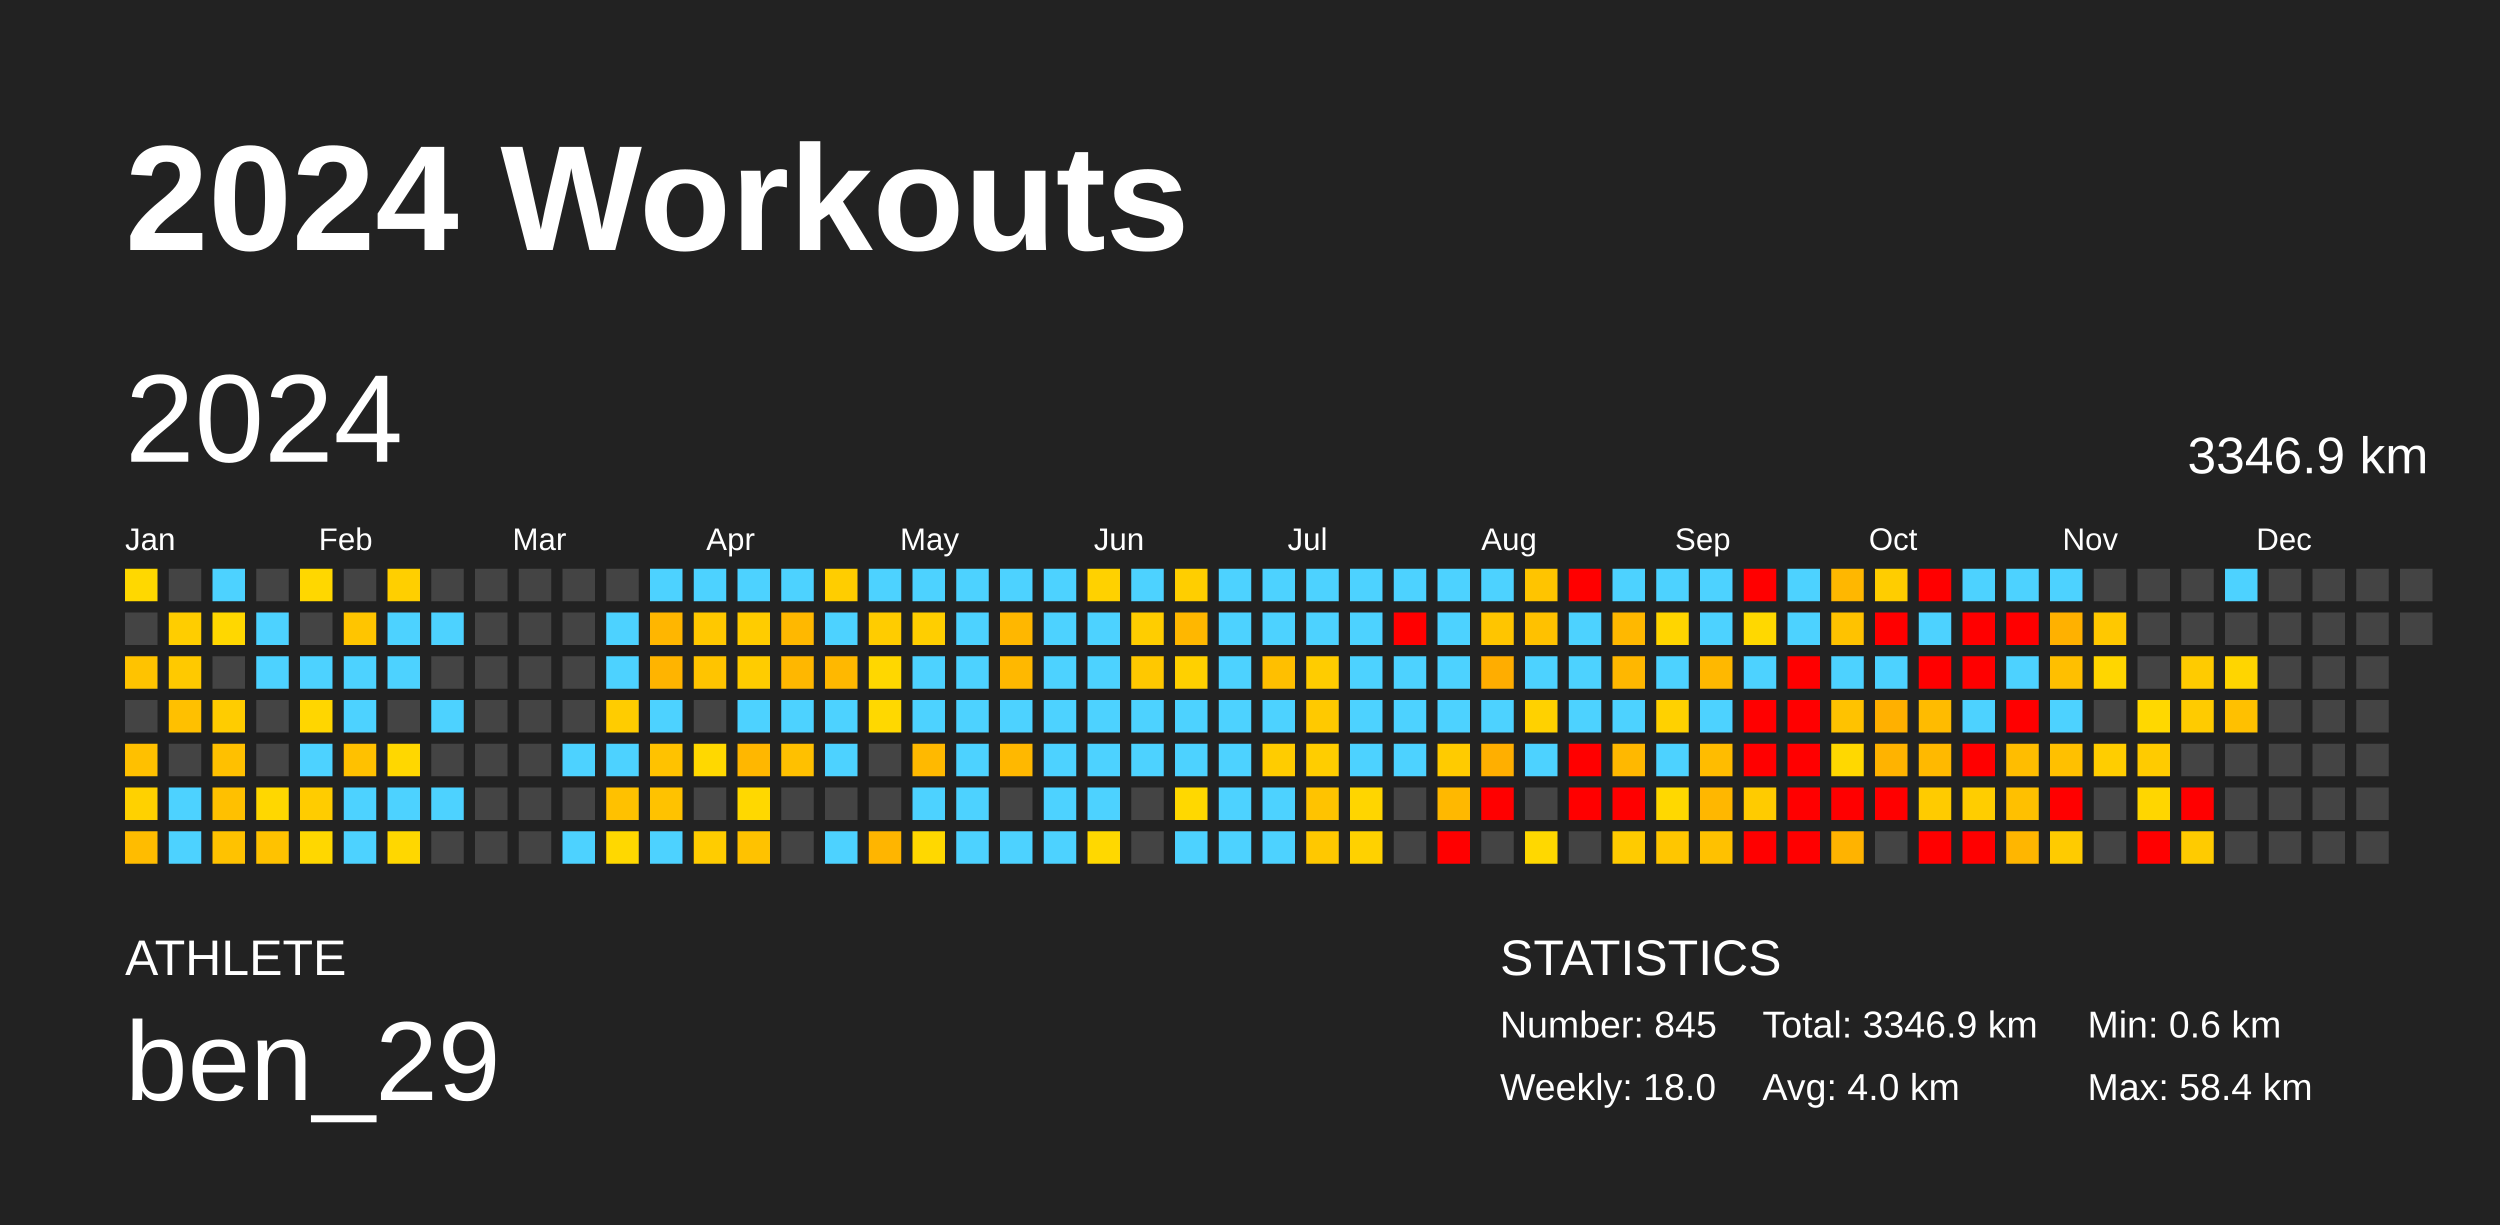
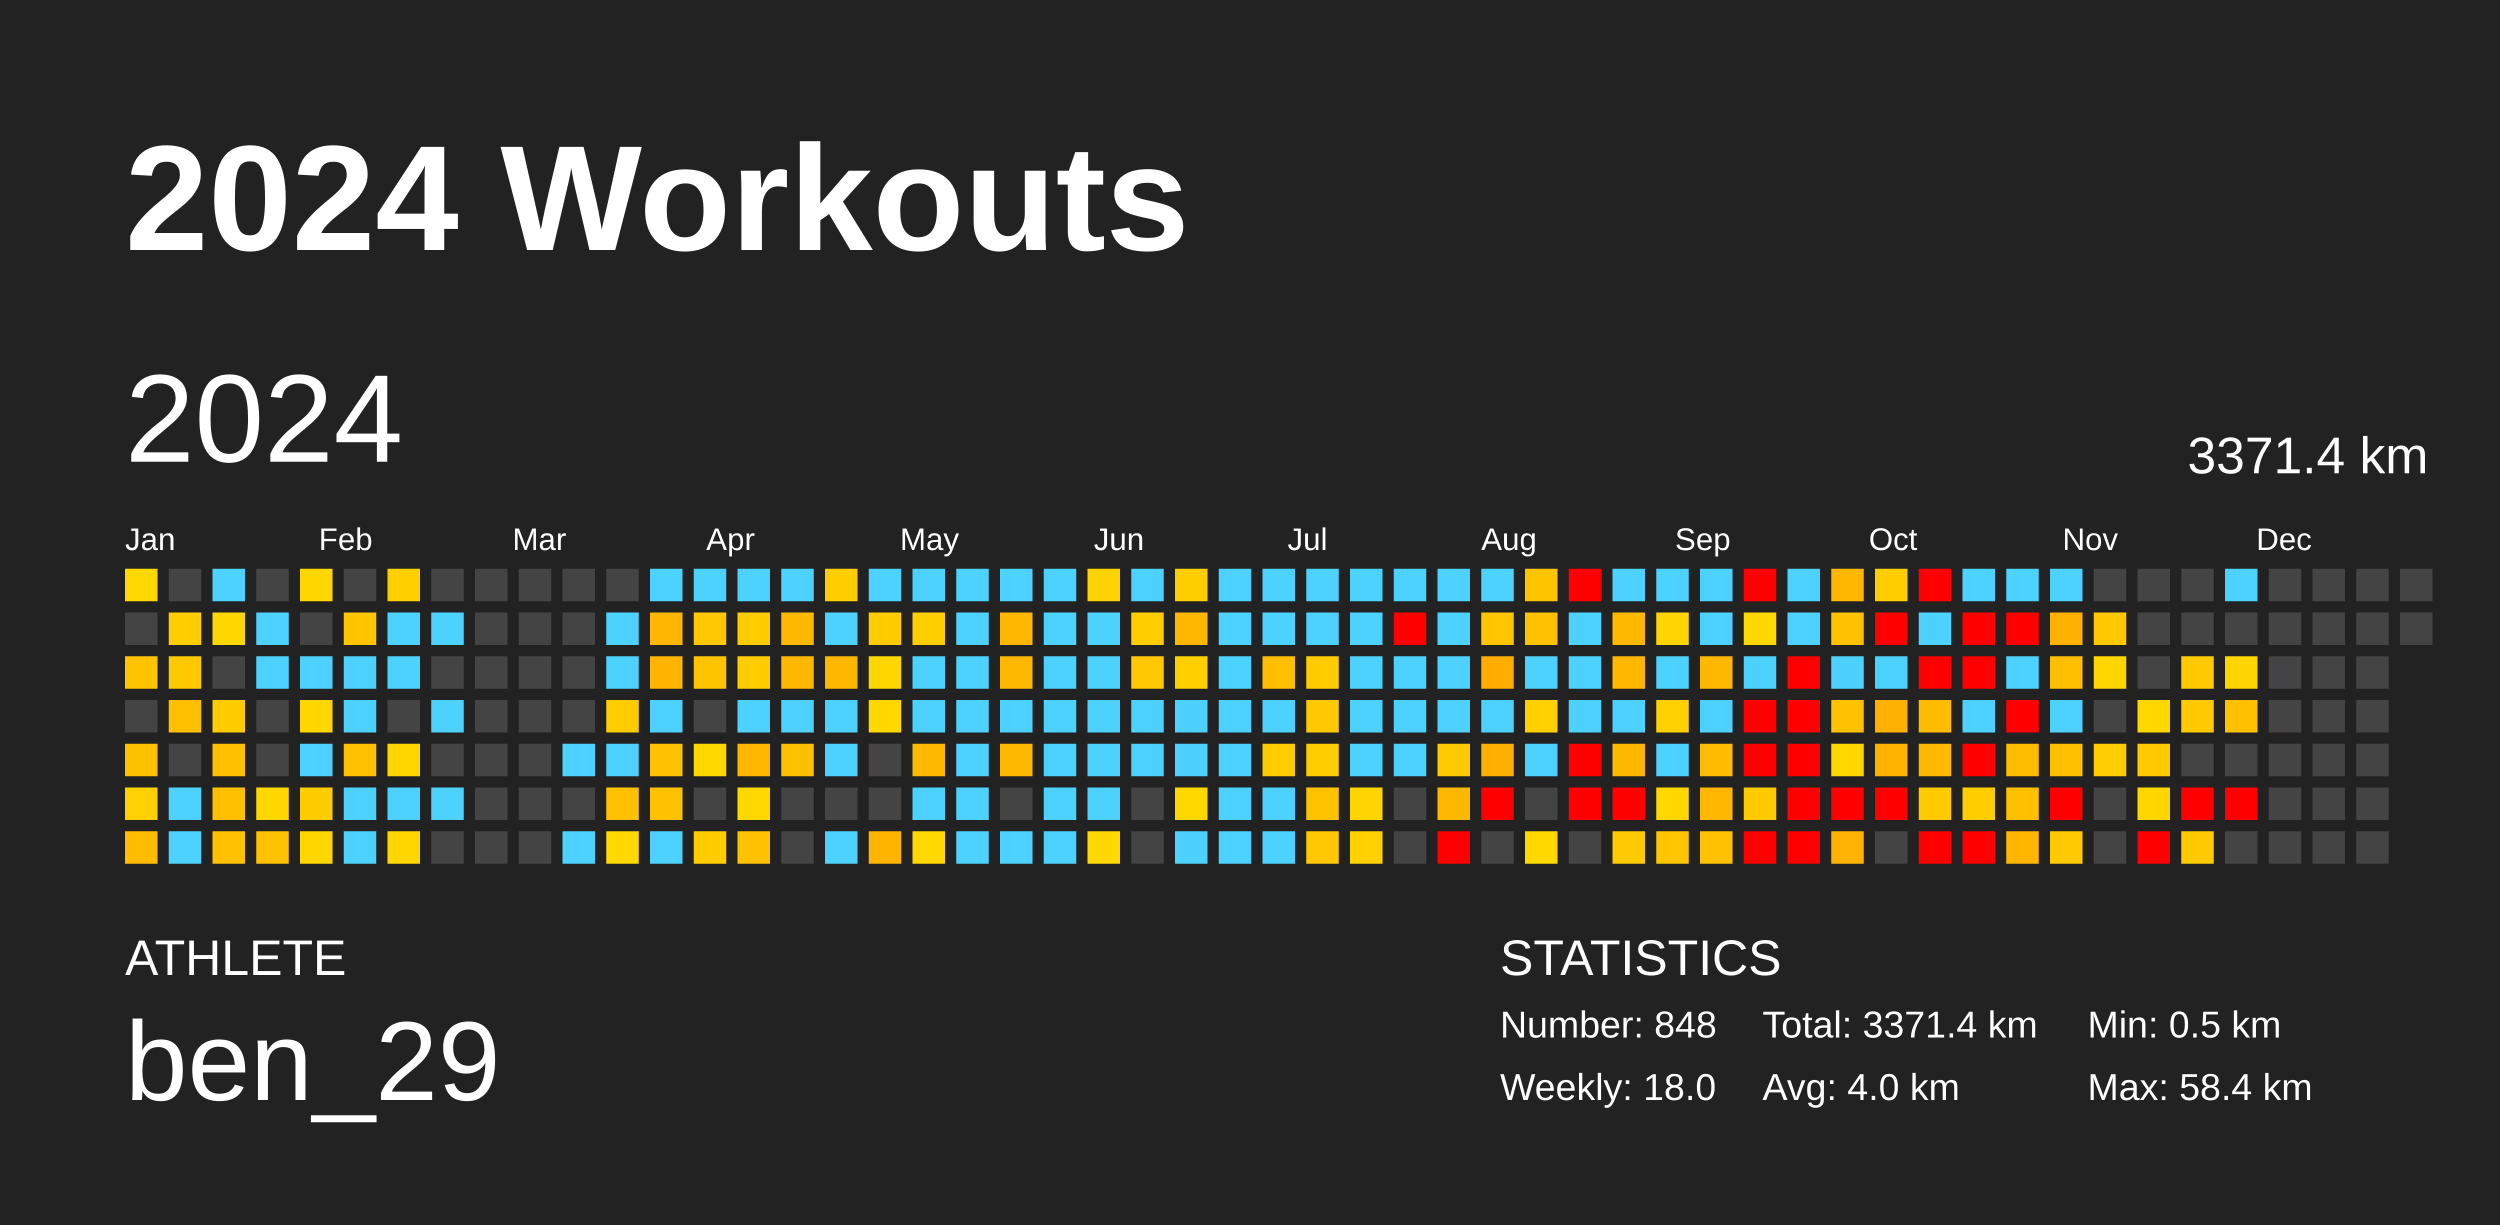
<svg xmlns="http://www.w3.org/2000/svg" baseProfile="full" height="98mm" version="1.1" viewBox="0,0,200,98" width="200mm">
  <defs />
  <rect fill="#222222" height="98" width="200" x="0" y="0" />
  <text fill="#FFFFFF" style="font-size:12px; font-family:Arial; font-weight:bold;" x="10" y="20">2024 Workouts</text>
  <text fill="#FFFFFF" style="font-size:4px; font-family:Arial" x="10" y="78">ATHLETE</text>
  <text fill="#FFFFFF" style="font-size:9px; font-family:Arial" x="10" y="88">ben_29</text>
  <text fill="#FFFFFF" style="font-size:4px; font-family:Arial" x="120" y="78">STATISTICS</text>
-   <text fill="#FFFFFF" style="font-size:3px; font-family:Arial" x="120" y="83">Number: 845</text>
+   <text fill="#FFFFFF" style="font-size:3px; font-family:Arial" x="120" y="83">Number: 848</text>
  <text fill="#FFFFFF" style="font-size:3px; font-family:Arial" x="120" y="88">Weekly: 18.0</text>
-   <text fill="#FFFFFF" style="font-size:3px; font-family:Arial" x="141" y="83">Total: 3346.9 km</text>
+   <text fill="#FFFFFF" style="font-size:3px; font-family:Arial" x="141" y="83">Total: 3371.4 km</text>
  <text fill="#FFFFFF" style="font-size:3px; font-family:Arial" x="141" y="88">Avg: 4.0 km</text>
-   <text fill="#FFFFFF" style="font-size:3px; font-family:Arial" x="167" y="83">Min: 0.6 km</text>
+   <text fill="#FFFFFF" style="font-size:3px; font-family:Arial" x="167" y="83">Min: 0.5 km</text>
  <text fill="#FFFFFF" style="font-size:3px; font-family:Arial" x="167" y="88">Max: 58.4 km</text>
  <text dominant-baseline="hanging" fill="#FFFFFF" style="font-size:10.0px; font-family:Arial;" x="10" y="30">2024</text>
-   <text dominant-baseline="hanging" fill="#FFFFFF" style="font-size:4.125px; font-family:Arial;" x="175" y="35">3346.9 km</text>
+   <text dominant-baseline="hanging" fill="#FFFFFF" style="font-size:4.125px; font-family:Arial;" x="175" y="35">3371.4 km</text>
  <text fill="#FFFFFF" style="font-size:2.5px; font-family:Arial" x="10.0" y="44">Jan</text>
  <text fill="#FFFFFF" style="font-size:2.5px; font-family:Arial" x="25.5" y="44">Feb</text>
  <text fill="#FFFFFF" style="font-size:2.5px; font-family:Arial" x="41.0" y="44">Mar</text>
  <text fill="#FFFFFF" style="font-size:2.5px; font-family:Arial" x="56.5" y="44">Apr</text>
  <text fill="#FFFFFF" style="font-size:2.5px; font-family:Arial" x="72.0" y="44">May</text>
  <text fill="#FFFFFF" style="font-size:2.5px; font-family:Arial" x="87.5" y="44">Jun</text>
  <text fill="#FFFFFF" style="font-size:2.5px; font-family:Arial" x="103.0" y="44">Jul</text>
  <text fill="#FFFFFF" style="font-size:2.5px; font-family:Arial" x="118.5" y="44">Aug</text>
  <text fill="#FFFFFF" style="font-size:2.5px; font-family:Arial" x="134.0" y="44">Sep</text>
  <text fill="#FFFFFF" style="font-size:2.5px; font-family:Arial" x="149.5" y="44">Oct</text>
  <text fill="#FFFFFF" style="font-size:2.5px; font-family:Arial" x="165.0" y="44">Nov</text>
  <text fill="#FFFFFF" style="font-size:2.5px; font-family:Arial" x="180.5" y="44">Dec</text>
  <rect fill="#ffd800" height="2.6" width="2.6" x="10.0" y="45.5" />
  <rect fill="#444444" height="2.6" width="2.6" x="10.0" y="49.0" />
  <rect fill="#ffc300" height="2.6" width="2.6" x="10.0" y="52.5" />
  <rect fill="#444444" height="2.6" width="2.6" x="10.0" y="56.0" />
  <rect fill="#ffc000" height="2.6" width="2.6" x="10.0" y="59.5" />
  <rect fill="#ffd100" height="2.6" width="2.6" x="10.0" y="63.0" />
  <rect fill="#ffbc00" height="2.6" width="2.6" x="10.0" y="66.5" />
  <rect fill="#444444" height="2.6" width="2.6" x="13.5" y="45.5" />
  <rect fill="#ffcd00" height="2.6" width="2.6" x="13.5" y="49.0" />
  <rect fill="#ffc900" height="2.6" width="2.6" x="13.5" y="52.5" />
  <rect fill="#ffc000" height="2.6" width="2.6" x="13.5" y="56.0" />
  <rect fill="#444444" height="2.6" width="2.6" x="13.5" y="59.5" />
  <rect fill="#4dd2ff" height="2.6" width="2.6" x="13.5" y="63.0" />
  <rect fill="#4dd2ff" height="2.6" width="2.6" x="13.5" y="66.5" />
  <rect fill="#4dd2ff" height="2.6" width="2.6" x="17.0" y="45.5" />
  <rect fill="#ffd700" height="2.6" width="2.6" x="17.0" y="49.0" />
  <rect fill="#444444" height="2.6" width="2.6" x="17.0" y="52.5" />
  <rect fill="#ffcc00" height="2.6" width="2.6" x="17.0" y="56.0" />
  <rect fill="#ffc000" height="2.6" width="2.6" x="17.0" y="59.5" />
  <rect fill="#ffc000" height="2.6" width="2.6" x="17.0" y="63.0" />
  <rect fill="#ffc200" height="2.6" width="2.6" x="17.0" y="66.5" />
  <rect fill="#444444" height="2.6" width="2.6" x="20.5" y="45.5" />
  <rect fill="#4dd2ff" height="2.6" width="2.6" x="20.5" y="49.0" />
  <rect fill="#4dd2ff" height="2.6" width="2.6" x="20.5" y="52.5" />
  <rect fill="#444444" height="2.6" width="2.6" x="20.5" y="56.0" />
  <rect fill="#444444" height="2.6" width="2.6" x="20.5" y="59.5" />
  <rect fill="#ffd700" height="2.6" width="2.6" x="20.5" y="63.0" />
  <rect fill="#ffc200" height="2.6" width="2.6" x="20.5" y="66.5" />
  <rect fill="#ffd700" height="2.6" width="2.6" x="24.0" y="45.5" />
  <rect fill="#444444" height="2.6" width="2.6" x="24.0" y="49.0" />
  <rect fill="#4dd2ff" height="2.6" width="2.6" x="24.0" y="52.5" />
  <rect fill="#ffd600" height="2.6" width="2.6" x="24.0" y="56.0" />
  <rect fill="#4dd2ff" height="2.6" width="2.6" x="24.0" y="59.5" />
  <rect fill="#ffcc00" height="2.6" width="2.6" x="24.0" y="63.0" />
  <rect fill="#ffd700" height="2.6" width="2.6" x="24.0" y="66.5" />
  <rect fill="#444444" height="2.6" width="2.6" x="27.5" y="45.5" />
  <rect fill="#ffc500" height="2.6" width="2.6" x="27.5" y="49.0" />
  <rect fill="#4dd2ff" height="2.6" width="2.6" x="27.5" y="52.5" />
  <rect fill="#4dd2ff" height="2.6" width="2.6" x="27.5" y="56.0" />
  <rect fill="#ffc100" height="2.6" width="2.6" x="27.5" y="59.5" />
  <rect fill="#4dd2ff" height="2.6" width="2.6" x="27.5" y="63.0" />
  <rect fill="#4dd2ff" height="2.6" width="2.6" x="27.5" y="66.5" />
  <rect fill="#ffcf00" height="2.6" width="2.6" x="31.0" y="45.5" />
  <rect fill="#4dd2ff" height="2.6" width="2.6" x="31.0" y="49.0" />
  <rect fill="#4dd2ff" height="2.6" width="2.6" x="31.0" y="52.5" />
  <rect fill="#444444" height="2.6" width="2.6" x="31.0" y="56.0" />
  <rect fill="#ffd700" height="2.6" width="2.6" x="31.0" y="59.5" />
  <rect fill="#4dd2ff" height="2.6" width="2.6" x="31.0" y="63.0" />
  <rect fill="#ffd700" height="2.6" width="2.6" x="31.0" y="66.5" />
  <rect fill="#444444" height="2.6" width="2.6" x="34.5" y="45.5" />
  <rect fill="#4dd2ff" height="2.6" width="2.6" x="34.5" y="49.0" />
  <rect fill="#444444" height="2.6" width="2.6" x="34.5" y="52.5" />
  <rect fill="#4dd2ff" height="2.6" width="2.6" x="34.5" y="56.0" />
  <rect fill="#444444" height="2.6" width="2.6" x="34.5" y="59.5" />
  <rect fill="#4dd2ff" height="2.6" width="2.6" x="34.5" y="63.0" />
  <rect fill="#444444" height="2.6" width="2.6" x="34.5" y="66.5" />
  <rect fill="#444444" height="2.6" width="2.6" x="38.0" y="45.5" />
  <rect fill="#444444" height="2.6" width="2.6" x="38.0" y="49.0" />
  <rect fill="#444444" height="2.6" width="2.6" x="38.0" y="52.5" />
  <rect fill="#444444" height="2.6" width="2.6" x="38.0" y="56.0" />
  <rect fill="#444444" height="2.6" width="2.6" x="38.0" y="59.5" />
  <rect fill="#444444" height="2.6" width="2.6" x="38.0" y="63.0" />
  <rect fill="#444444" height="2.6" width="2.6" x="38.0" y="66.5" />
  <rect fill="#444444" height="2.6" width="2.6" x="41.5" y="45.5" />
  <rect fill="#444444" height="2.6" width="2.6" x="41.5" y="49.0" />
  <rect fill="#444444" height="2.6" width="2.6" x="41.5" y="52.5" />
  <rect fill="#444444" height="2.6" width="2.6" x="41.5" y="56.0" />
  <rect fill="#444444" height="2.6" width="2.6" x="41.5" y="59.5" />
  <rect fill="#444444" height="2.6" width="2.6" x="41.5" y="63.0" />
  <rect fill="#444444" height="2.6" width="2.6" x="41.5" y="66.5" />
  <rect fill="#444444" height="2.6" width="2.6" x="45.0" y="45.5" />
  <rect fill="#444444" height="2.6" width="2.6" x="45.0" y="49.0" />
  <rect fill="#444444" height="2.6" width="2.6" x="45.0" y="52.5" />
  <rect fill="#444444" height="2.6" width="2.6" x="45.0" y="56.0" />
  <rect fill="#4dd2ff" height="2.6" width="2.6" x="45.0" y="59.5" />
  <rect fill="#444444" height="2.6" width="2.6" x="45.0" y="63.0" />
  <rect fill="#4dd2ff" height="2.6" width="2.6" x="45.0" y="66.5" />
  <rect fill="#444444" height="2.6" width="2.6" x="48.5" y="45.5" />
  <rect fill="#4dd2ff" height="2.6" width="2.6" x="48.5" y="49.0" />
  <rect fill="#4dd2ff" height="2.6" width="2.6" x="48.5" y="52.5" />
  <rect fill="#ffcc00" height="2.6" width="2.6" x="48.5" y="56.0" />
  <rect fill="#4dd2ff" height="2.6" width="2.6" x="48.5" y="59.5" />
  <rect fill="#ffc100" height="2.6" width="2.6" x="48.5" y="63.0" />
  <rect fill="#ffd800" height="2.6" width="2.6" x="48.5" y="66.5" />
  <rect fill="#4dd2ff" height="2.6" width="2.6" x="52.0" y="45.5" />
  <rect fill="#ffb600" height="2.6" width="2.6" x="52.0" y="49.0" />
  <rect fill="#ffb400" height="2.6" width="2.6" x="52.0" y="52.5" />
  <rect fill="#4dd2ff" height="2.6" width="2.6" x="52.0" y="56.0" />
  <rect fill="#ffc200" height="2.6" width="2.6" x="52.0" y="59.5" />
  <rect fill="#ffc200" height="2.6" width="2.6" x="52.0" y="63.0" />
  <rect fill="#4dd2ff" height="2.6" width="2.6" x="52.0" y="66.5" />
  <rect fill="#4dd2ff" height="2.6" width="2.6" x="55.5" y="45.5" />
  <rect fill="#ffc800" height="2.6" width="2.6" x="55.5" y="49.0" />
  <rect fill="#ffc400" height="2.6" width="2.6" x="55.5" y="52.5" />
  <rect fill="#444444" height="2.6" width="2.6" x="55.5" y="56.0" />
  <rect fill="#ffd800" height="2.6" width="2.6" x="55.5" y="59.5" />
  <rect fill="#444444" height="2.6" width="2.6" x="55.5" y="63.0" />
  <rect fill="#ffcc00" height="2.6" width="2.6" x="55.5" y="66.5" />
  <rect fill="#4dd2ff" height="2.6" width="2.6" x="59.0" y="45.5" />
  <rect fill="#ffcc00" height="2.6" width="2.6" x="59.0" y="49.0" />
  <rect fill="#ffcc00" height="2.6" width="2.6" x="59.0" y="52.5" />
  <rect fill="#4dd2ff" height="2.6" width="2.6" x="59.0" y="56.0" />
  <rect fill="#ffb700" height="2.6" width="2.6" x="59.0" y="59.5" />
  <rect fill="#ffd800" height="2.6" width="2.6" x="59.0" y="63.0" />
  <rect fill="#ffc200" height="2.6" width="2.6" x="59.0" y="66.5" />
  <rect fill="#4dd2ff" height="2.6" width="2.6" x="62.5" y="45.5" />
  <rect fill="#ffb800" height="2.6" width="2.6" x="62.5" y="49.0" />
  <rect fill="#ffb700" height="2.6" width="2.6" x="62.5" y="52.5" />
  <rect fill="#4dd2ff" height="2.6" width="2.6" x="62.5" y="56.0" />
  <rect fill="#ffc000" height="2.6" width="2.6" x="62.5" y="59.5" />
  <rect fill="#444444" height="2.6" width="2.6" x="62.5" y="63.0" />
  <rect fill="#444444" height="2.6" width="2.6" x="62.5" y="66.5" />
  <rect fill="#ffcd00" height="2.6" width="2.6" x="66.0" y="45.5" />
  <rect fill="#4dd2ff" height="2.6" width="2.6" x="66.0" y="49.0" />
  <rect fill="#ffb800" height="2.6" width="2.6" x="66.0" y="52.5" />
  <rect fill="#4dd2ff" height="2.6" width="2.6" x="66.0" y="56.0" />
  <rect fill="#4dd2ff" height="2.6" width="2.6" x="66.0" y="59.5" />
  <rect fill="#444444" height="2.6" width="2.6" x="66.0" y="63.0" />
  <rect fill="#4dd2ff" height="2.6" width="2.6" x="66.0" y="66.5" />
  <rect fill="#4dd2ff" height="2.6" width="2.6" x="69.5" y="45.5" />
  <rect fill="#ffcc00" height="2.6" width="2.6" x="69.5" y="49.0" />
  <rect fill="#ffd700" height="2.6" width="2.6" x="69.5" y="52.5" />
  <rect fill="#ffd800" height="2.6" width="2.6" x="69.5" y="56.0" />
  <rect fill="#444444" height="2.6" width="2.6" x="69.5" y="59.5" />
  <rect fill="#444444" height="2.6" width="2.6" x="69.5" y="63.0" />
  <rect fill="#ffb500" height="2.6" width="2.6" x="69.5" y="66.5" />
  <rect fill="#4dd2ff" height="2.6" width="2.6" x="73.0" y="45.5" />
  <rect fill="#ffce00" height="2.6" width="2.6" x="73.0" y="49.0" />
  <rect fill="#4dd2ff" height="2.6" width="2.6" x="73.0" y="52.5" />
  <rect fill="#4dd2ff" height="2.6" width="2.6" x="73.0" y="56.0" />
  <rect fill="#ffb900" height="2.6" width="2.6" x="73.0" y="59.5" />
  <rect fill="#4dd2ff" height="2.6" width="2.6" x="73.0" y="63.0" />
  <rect fill="#ffd800" height="2.6" width="2.6" x="73.0" y="66.5" />
  <rect fill="#4dd2ff" height="2.6" width="2.6" x="76.5" y="45.5" />
  <rect fill="#4dd2ff" height="2.6" width="2.6" x="76.5" y="49.0" />
  <rect fill="#4dd2ff" height="2.6" width="2.6" x="76.5" y="52.5" />
  <rect fill="#4dd2ff" height="2.6" width="2.6" x="76.5" y="56.0" />
  <rect fill="#4dd2ff" height="2.6" width="2.6" x="76.5" y="59.5" />
  <rect fill="#4dd2ff" height="2.6" width="2.6" x="76.5" y="63.0" />
  <rect fill="#4dd2ff" height="2.6" width="2.6" x="76.5" y="66.5" />
  <rect fill="#4dd2ff" height="2.6" width="2.6" x="80.0" y="45.5" />
  <rect fill="#ffb700" height="2.6" width="2.6" x="80.0" y="49.0" />
  <rect fill="#ffb800" height="2.6" width="2.6" x="80.0" y="52.5" />
  <rect fill="#4dd2ff" height="2.6" width="2.6" x="80.0" y="56.0" />
  <rect fill="#ffb800" height="2.6" width="2.6" x="80.0" y="59.5" />
  <rect fill="#444444" height="2.6" width="2.6" x="80.0" y="63.0" />
  <rect fill="#4dd2ff" height="2.6" width="2.6" x="80.0" y="66.5" />
  <rect fill="#4dd2ff" height="2.6" width="2.6" x="83.5" y="45.5" />
  <rect fill="#4dd2ff" height="2.6" width="2.6" x="83.5" y="49.0" />
  <rect fill="#4dd2ff" height="2.6" width="2.6" x="83.5" y="52.5" />
  <rect fill="#4dd2ff" height="2.6" width="2.6" x="83.5" y="56.0" />
  <rect fill="#4dd2ff" height="2.6" width="2.6" x="83.5" y="59.5" />
  <rect fill="#4dd2ff" height="2.6" width="2.6" x="83.5" y="63.0" />
  <rect fill="#4dd2ff" height="2.6" width="2.6" x="83.5" y="66.5" />
  <rect fill="#ffd100" height="2.6" width="2.6" x="87.0" y="45.5" />
  <rect fill="#4dd2ff" height="2.6" width="2.6" x="87.0" y="49.0" />
  <rect fill="#4dd2ff" height="2.6" width="2.6" x="87.0" y="52.5" />
  <rect fill="#4dd2ff" height="2.6" width="2.6" x="87.0" y="56.0" />
  <rect fill="#4dd2ff" height="2.6" width="2.6" x="87.0" y="59.5" />
  <rect fill="#4dd2ff" height="2.6" width="2.6" x="87.0" y="63.0" />
  <rect fill="#ffd800" height="2.6" width="2.6" x="87.0" y="66.5" />
  <rect fill="#4dd2ff" height="2.6" width="2.6" x="90.5" y="45.5" />
  <rect fill="#ffcd00" height="2.6" width="2.6" x="90.5" y="49.0" />
  <rect fill="#ffc800" height="2.6" width="2.6" x="90.5" y="52.5" />
  <rect fill="#4dd2ff" height="2.6" width="2.6" x="90.5" y="56.0" />
  <rect fill="#4dd2ff" height="2.6" width="2.6" x="90.5" y="59.5" />
  <rect fill="#444444" height="2.6" width="2.6" x="90.5" y="63.0" />
  <rect fill="#444444" height="2.6" width="2.6" x="90.5" y="66.5" />
  <rect fill="#ffce00" height="2.6" width="2.6" x="94.0" y="45.5" />
  <rect fill="#ffb700" height="2.6" width="2.6" x="94.0" y="49.0" />
  <rect fill="#ffd000" height="2.6" width="2.6" x="94.0" y="52.5" />
  <rect fill="#4dd2ff" height="2.6" width="2.6" x="94.0" y="56.0" />
  <rect fill="#4dd2ff" height="2.6" width="2.6" x="94.0" y="59.5" />
  <rect fill="#ffd800" height="2.6" width="2.6" x="94.0" y="63.0" />
  <rect fill="#4dd2ff" height="2.6" width="2.6" x="94.0" y="66.5" />
  <rect fill="#4dd2ff" height="2.6" width="2.6" x="97.5" y="45.5" />
  <rect fill="#4dd2ff" height="2.6" width="2.6" x="97.5" y="49.0" />
  <rect fill="#4dd2ff" height="2.6" width="2.6" x="97.5" y="52.5" />
  <rect fill="#4dd2ff" height="2.6" width="2.6" x="97.5" y="56.0" />
  <rect fill="#4dd2ff" height="2.6" width="2.6" x="97.5" y="59.5" />
  <rect fill="#4dd2ff" height="2.6" width="2.6" x="97.5" y="63.0" />
  <rect fill="#4dd2ff" height="2.6" width="2.6" x="97.5" y="66.5" />
  <rect fill="#4dd2ff" height="2.6" width="2.6" x="101.0" y="45.5" />
  <rect fill="#4dd2ff" height="2.6" width="2.6" x="101.0" y="49.0" />
  <rect fill="#ffbf00" height="2.6" width="2.6" x="101.0" y="52.5" />
  <rect fill="#4dd2ff" height="2.6" width="2.6" x="101.0" y="56.0" />
  <rect fill="#ffcc00" height="2.6" width="2.6" x="101.0" y="59.5" />
  <rect fill="#4dd2ff" height="2.6" width="2.6" x="101.0" y="63.0" />
  <rect fill="#4dd2ff" height="2.6" width="2.6" x="101.0" y="66.5" />
  <rect fill="#4dd2ff" height="2.6" width="2.6" x="104.5" y="45.5" />
  <rect fill="#4dd2ff" height="2.6" width="2.6" x="104.5" y="49.0" />
  <rect fill="#ffcc00" height="2.6" width="2.6" x="104.5" y="52.5" />
  <rect fill="#ffc900" height="2.6" width="2.6" x="104.5" y="56.0" />
  <rect fill="#ffcd00" height="2.6" width="2.6" x="104.5" y="59.5" />
  <rect fill="#ffc300" height="2.6" width="2.6" x="104.5" y="63.0" />
  <rect fill="#ffc800" height="2.6" width="2.6" x="104.5" y="66.5" />
  <rect fill="#4dd2ff" height="2.6" width="2.6" x="108.0" y="45.5" />
  <rect fill="#4dd2ff" height="2.6" width="2.6" x="108.0" y="49.0" />
  <rect fill="#4dd2ff" height="2.6" width="2.6" x="108.0" y="52.5" />
  <rect fill="#4dd2ff" height="2.6" width="2.6" x="108.0" y="56.0" />
  <rect fill="#4dd2ff" height="2.6" width="2.6" x="108.0" y="59.5" />
  <rect fill="#ffd500" height="2.6" width="2.6" x="108.0" y="63.0" />
  <rect fill="#ffd100" height="2.6" width="2.6" x="108.0" y="66.5" />
  <rect fill="#4dd2ff" height="2.6" width="2.6" x="111.5" y="45.5" />
  <rect fill="red" height="2.6" width="2.6" x="111.5" y="49.0" />
  <rect fill="#4dd2ff" height="2.6" width="2.6" x="111.5" y="52.5" />
  <rect fill="#4dd2ff" height="2.6" width="2.6" x="111.5" y="56.0" />
  <rect fill="#4dd2ff" height="2.6" width="2.6" x="111.5" y="59.5" />
  <rect fill="#444444" height="2.6" width="2.6" x="111.5" y="63.0" />
  <rect fill="#444444" height="2.6" width="2.6" x="111.5" y="66.5" />
  <rect fill="#4dd2ff" height="2.6" width="2.6" x="115.0" y="45.5" />
  <rect fill="#4dd2ff" height="2.6" width="2.6" x="115.0" y="49.0" />
  <rect fill="#4dd2ff" height="2.6" width="2.6" x="115.0" y="52.5" />
  <rect fill="#4dd2ff" height="2.6" width="2.6" x="115.0" y="56.0" />
  <rect fill="#ffcb00" height="2.6" width="2.6" x="115.0" y="59.5" />
  <rect fill="#ffb800" height="2.6" width="2.6" x="115.0" y="63.0" />
  <rect fill="red" height="2.6" width="2.6" x="115.0" y="66.5" />
  <rect fill="#4dd2ff" height="2.6" width="2.6" x="118.5" y="45.5" />
  <rect fill="#ffc500" height="2.6" width="2.6" x="118.5" y="49.0" />
  <rect fill="#ffad00" height="2.6" width="2.6" x="118.5" y="52.5" />
  <rect fill="#4dd2ff" height="2.6" width="2.6" x="118.5" y="56.0" />
  <rect fill="#ffaf00" height="2.6" width="2.6" x="118.5" y="59.5" />
  <rect fill="red" height="2.6" width="2.6" x="118.5" y="63.0" />
  <rect fill="#444444" height="2.6" width="2.6" x="118.5" y="66.5" />
  <rect fill="#ffc400" height="2.6" width="2.6" x="122.0" y="45.5" />
  <rect fill="#ffc100" height="2.6" width="2.6" x="122.0" y="49.0" />
  <rect fill="#4dd2ff" height="2.6" width="2.6" x="122.0" y="52.5" />
  <rect fill="#ffd100" height="2.6" width="2.6" x="122.0" y="56.0" />
  <rect fill="#4dd2ff" height="2.6" width="2.6" x="122.0" y="59.5" />
  <rect fill="#444444" height="2.6" width="2.6" x="122.0" y="63.0" />
  <rect fill="#ffd800" height="2.6" width="2.6" x="122.0" y="66.5" />
  <rect fill="red" height="2.6" width="2.6" x="125.5" y="45.5" />
  <rect fill="#4dd2ff" height="2.6" width="2.6" x="125.5" y="49.0" />
  <rect fill="#4dd2ff" height="2.6" width="2.6" x="125.5" y="52.5" />
  <rect fill="#4dd2ff" height="2.6" width="2.6" x="125.5" y="56.0" />
  <rect fill="red" height="2.6" width="2.6" x="125.5" y="59.5" />
  <rect fill="red" height="2.6" width="2.6" x="125.5" y="63.0" />
  <rect fill="#444444" height="2.6" width="2.6" x="125.5" y="66.5" />
  <rect fill="#4dd2ff" height="2.6" width="2.6" x="129.0" y="45.5" />
  <rect fill="#ffb800" height="2.6" width="2.6" x="129.0" y="49.0" />
  <rect fill="#ffb700" height="2.6" width="2.6" x="129.0" y="52.5" />
  <rect fill="#4dd2ff" height="2.6" width="2.6" x="129.0" y="56.0" />
  <rect fill="#ffb800" height="2.6" width="2.6" x="129.0" y="59.5" />
  <rect fill="red" height="2.6" width="2.6" x="129.0" y="63.0" />
  <rect fill="#ffcb00" height="2.6" width="2.6" x="129.0" y="66.5" />
  <rect fill="#4dd2ff" height="2.6" width="2.6" x="132.5" y="45.5" />
  <rect fill="#ffd500" height="2.6" width="2.6" x="132.5" y="49.0" />
  <rect fill="#4dd2ff" height="2.6" width="2.6" x="132.5" y="52.5" />
  <rect fill="#ffd100" height="2.6" width="2.6" x="132.5" y="56.0" />
  <rect fill="#4dd2ff" height="2.6" width="2.6" x="132.5" y="59.5" />
  <rect fill="#ffd800" height="2.6" width="2.6" x="132.5" y="63.0" />
  <rect fill="#ffc600" height="2.6" width="2.6" x="132.5" y="66.5" />
  <rect fill="#4dd2ff" height="2.6" width="2.6" x="136.0" y="45.5" />
  <rect fill="#4dd2ff" height="2.6" width="2.6" x="136.0" y="49.0" />
  <rect fill="#ffb800" height="2.6" width="2.6" x="136.0" y="52.5" />
  <rect fill="#4dd2ff" height="2.6" width="2.6" x="136.0" y="56.0" />
  <rect fill="#ffbc00" height="2.6" width="2.6" x="136.0" y="59.5" />
  <rect fill="#ffb700" height="2.6" width="2.6" x="136.0" y="63.0" />
  <rect fill="#ffc100" height="2.6" width="2.6" x="136.0" y="66.5" />
  <rect fill="red" height="2.6" width="2.6" x="139.5" y="45.5" />
  <rect fill="#ffd800" height="2.6" width="2.6" x="139.5" y="49.0" />
  <rect fill="#4dd2ff" height="2.6" width="2.6" x="139.5" y="52.5" />
  <rect fill="red" height="2.6" width="2.6" x="139.5" y="56.0" />
  <rect fill="red" height="2.6" width="2.6" x="139.5" y="59.5" />
  <rect fill="#ffcb00" height="2.6" width="2.6" x="139.5" y="63.0" />
  <rect fill="red" height="2.6" width="2.6" x="139.5" y="66.5" />
  <rect fill="#4dd2ff" height="2.6" width="2.6" x="143.0" y="45.5" />
  <rect fill="#4dd2ff" height="2.6" width="2.6" x="143.0" y="49.0" />
  <rect fill="red" height="2.6" width="2.6" x="143.0" y="52.5" />
  <rect fill="red" height="2.6" width="2.6" x="143.0" y="56.0" />
  <rect fill="red" height="2.6" width="2.6" x="143.0" y="59.5" />
  <rect fill="red" height="2.6" width="2.6" x="143.0" y="63.0" />
  <rect fill="red" height="2.6" width="2.6" x="143.0" y="66.5" />
  <rect fill="#ffb700" height="2.6" width="2.6" x="146.5" y="45.5" />
  <rect fill="#ffc200" height="2.6" width="2.6" x="146.5" y="49.0" />
  <rect fill="#4dd2ff" height="2.6" width="2.6" x="146.5" y="52.5" />
  <rect fill="#ffc200" height="2.6" width="2.6" x="146.5" y="56.0" />
  <rect fill="#ffd800" height="2.6" width="2.6" x="146.5" y="59.5" />
  <rect fill="red" height="2.6" width="2.6" x="146.5" y="63.0" />
  <rect fill="#ffb300" height="2.6" width="2.6" x="146.5" y="66.5" />
  <rect fill="#ffcd00" height="2.6" width="2.6" x="150.0" y="45.5" />
  <rect fill="red" height="2.6" width="2.6" x="150.0" y="49.0" />
  <rect fill="#4dd2ff" height="2.6" width="2.6" x="150.0" y="52.5" />
  <rect fill="#ffb000" height="2.6" width="2.6" x="150.0" y="56.0" />
  <rect fill="#ffb300" height="2.6" width="2.6" x="150.0" y="59.5" />
  <rect fill="red" height="2.6" width="2.6" x="150.0" y="63.0" />
  <rect fill="#444444" height="2.6" width="2.6" x="150.0" y="66.5" />
  <rect fill="red" height="2.6" width="2.6" x="153.5" y="45.5" />
  <rect fill="#4dd2ff" height="2.6" width="2.6" x="153.5" y="49.0" />
  <rect fill="red" height="2.6" width="2.6" x="153.5" y="52.5" />
  <rect fill="#ffbb00" height="2.6" width="2.6" x="153.5" y="56.0" />
  <rect fill="#ffb900" height="2.6" width="2.6" x="153.5" y="59.5" />
  <rect fill="#ffcb00" height="2.6" width="2.6" x="153.5" y="63.0" />
  <rect fill="red" height="2.6" width="2.6" x="153.5" y="66.5" />
  <rect fill="#4dd2ff" height="2.6" width="2.6" x="157.0" y="45.5" />
  <rect fill="red" height="2.6" width="2.6" x="157.0" y="49.0" />
  <rect fill="red" height="2.6" width="2.6" x="157.0" y="52.5" />
  <rect fill="#4dd2ff" height="2.6" width="2.6" x="157.0" y="56.0" />
  <rect fill="red" height="2.6" width="2.6" x="157.0" y="59.5" />
  <rect fill="#ffcd00" height="2.6" width="2.6" x="157.0" y="63.0" />
  <rect fill="red" height="2.6" width="2.6" x="157.0" y="66.5" />
  <rect fill="#4dd2ff" height="2.6" width="2.6" x="160.5" y="45.5" />
  <rect fill="red" height="2.6" width="2.6" x="160.5" y="49.0" />
  <rect fill="#4dd2ff" height="2.6" width="2.6" x="160.5" y="52.5" />
  <rect fill="red" height="2.6" width="2.6" x="160.5" y="56.0" />
  <rect fill="#ffbd00" height="2.6" width="2.6" x="160.5" y="59.5" />
  <rect fill="#ffc000" height="2.6" width="2.6" x="160.5" y="63.0" />
  <rect fill="#ffb600" height="2.6" width="2.6" x="160.5" y="66.5" />
  <rect fill="#4dd2ff" height="2.6" width="2.6" x="164.0" y="45.5" />
  <rect fill="#ffb100" height="2.6" width="2.6" x="164.0" y="49.0" />
  <rect fill="#ffbf00" height="2.6" width="2.6" x="164.0" y="52.5" />
  <rect fill="#4dd2ff" height="2.6" width="2.6" x="164.0" y="56.0" />
  <rect fill="#ffc000" height="2.6" width="2.6" x="164.0" y="59.5" />
  <rect fill="red" height="2.6" width="2.6" x="164.0" y="63.0" />
  <rect fill="#ffcb00" height="2.6" width="2.6" x="164.0" y="66.5" />
  <rect fill="#444444" height="2.6" width="2.6" x="167.5" y="45.5" />
  <rect fill="#ffc800" height="2.6" width="2.6" x="167.5" y="49.0" />
  <rect fill="#ffd600" height="2.6" width="2.6" x="167.5" y="52.5" />
  <rect fill="#444444" height="2.6" width="2.6" x="167.5" y="56.0" />
  <rect fill="#ffcd00" height="2.6" width="2.6" x="167.5" y="59.5" />
  <rect fill="#444444" height="2.6" width="2.6" x="167.5" y="63.0" />
  <rect fill="#444444" height="2.6" width="2.6" x="167.5" y="66.5" />
  <rect fill="#444444" height="2.6" width="2.6" x="171.0" y="45.5" />
  <rect fill="#444444" height="2.6" width="2.6" x="171.0" y="49.0" />
  <rect fill="#444444" height="2.6" width="2.6" x="171.0" y="52.5" />
  <rect fill="#ffd800" height="2.6" width="2.6" x="171.0" y="56.0" />
  <rect fill="#ffcb00" height="2.6" width="2.6" x="171.0" y="59.5" />
  <rect fill="#ffd600" height="2.6" width="2.6" x="171.0" y="63.0" />
  <rect fill="red" height="2.6" width="2.6" x="171.0" y="66.5" />
  <rect fill="#444444" height="2.6" width="2.6" x="174.5" y="45.5" />
  <rect fill="#444444" height="2.6" width="2.6" x="174.5" y="49.0" />
  <rect fill="#ffcb00" height="2.6" width="2.6" x="174.5" y="52.5" />
  <rect fill="#ffcb00" height="2.6" width="2.6" x="174.5" y="56.0" />
  <rect fill="#444444" height="2.6" width="2.6" x="174.5" y="59.5" />
  <rect fill="red" height="2.6" width="2.6" x="174.5" y="63.0" />
  <rect fill="#ffcb00" height="2.6" width="2.6" x="174.5" y="66.5" />
  <rect fill="#4dd2ff" height="2.6" width="2.6" x="178.0" y="45.5" />
  <rect fill="#444444" height="2.6" width="2.6" x="178.0" y="49.0" />
  <rect fill="#ffd500" height="2.6" width="2.6" x="178.0" y="52.5" />
  <rect fill="#ffc000" height="2.6" width="2.6" x="178.0" y="56.0" />
  <rect fill="#444444" height="2.6" width="2.6" x="178.0" y="59.5" />
-   <rect fill="#444444" height="2.6" width="2.6" x="178.0" y="63.0" />
+   <rect fill="red" height="2.6" width="2.6" x="178.0" y="63.0" />
  <rect fill="#444444" height="2.6" width="2.6" x="178.0" y="66.5" />
  <rect fill="#444444" height="2.6" width="2.6" x="181.5" y="45.5" />
  <rect fill="#444444" height="2.6" width="2.6" x="181.5" y="49.0" />
  <rect fill="#444444" height="2.6" width="2.6" x="181.5" y="52.5" />
  <rect fill="#444444" height="2.6" width="2.6" x="181.5" y="56.0" />
  <rect fill="#444444" height="2.6" width="2.6" x="181.5" y="59.5" />
  <rect fill="#444444" height="2.6" width="2.6" x="181.5" y="63.0" />
  <rect fill="#444444" height="2.6" width="2.6" x="181.5" y="66.5" />
  <rect fill="#444444" height="2.6" width="2.6" x="185.0" y="45.5" />
  <rect fill="#444444" height="2.6" width="2.6" x="185.0" y="49.0" />
  <rect fill="#444444" height="2.6" width="2.6" x="185.0" y="52.5" />
  <rect fill="#444444" height="2.6" width="2.6" x="185.0" y="56.0" />
  <rect fill="#444444" height="2.6" width="2.6" x="185.0" y="59.5" />
  <rect fill="#444444" height="2.6" width="2.6" x="185.0" y="63.0" />
  <rect fill="#444444" height="2.6" width="2.6" x="185.0" y="66.5" />
  <rect fill="#444444" height="2.6" width="2.6" x="188.5" y="45.5" />
  <rect fill="#444444" height="2.6" width="2.6" x="188.5" y="49.0" />
  <rect fill="#444444" height="2.6" width="2.6" x="188.5" y="52.5" />
  <rect fill="#444444" height="2.6" width="2.6" x="188.5" y="56.0" />
  <rect fill="#444444" height="2.6" width="2.6" x="188.5" y="59.5" />
  <rect fill="#444444" height="2.6" width="2.6" x="188.5" y="63.0" />
  <rect fill="#444444" height="2.6" width="2.6" x="188.5" y="66.5" />
  <rect fill="#444444" height="2.6" width="2.6" x="192.0" y="45.5" />
  <rect fill="#444444" height="2.6" width="2.6" x="192.0" y="49.0" />
</svg>
